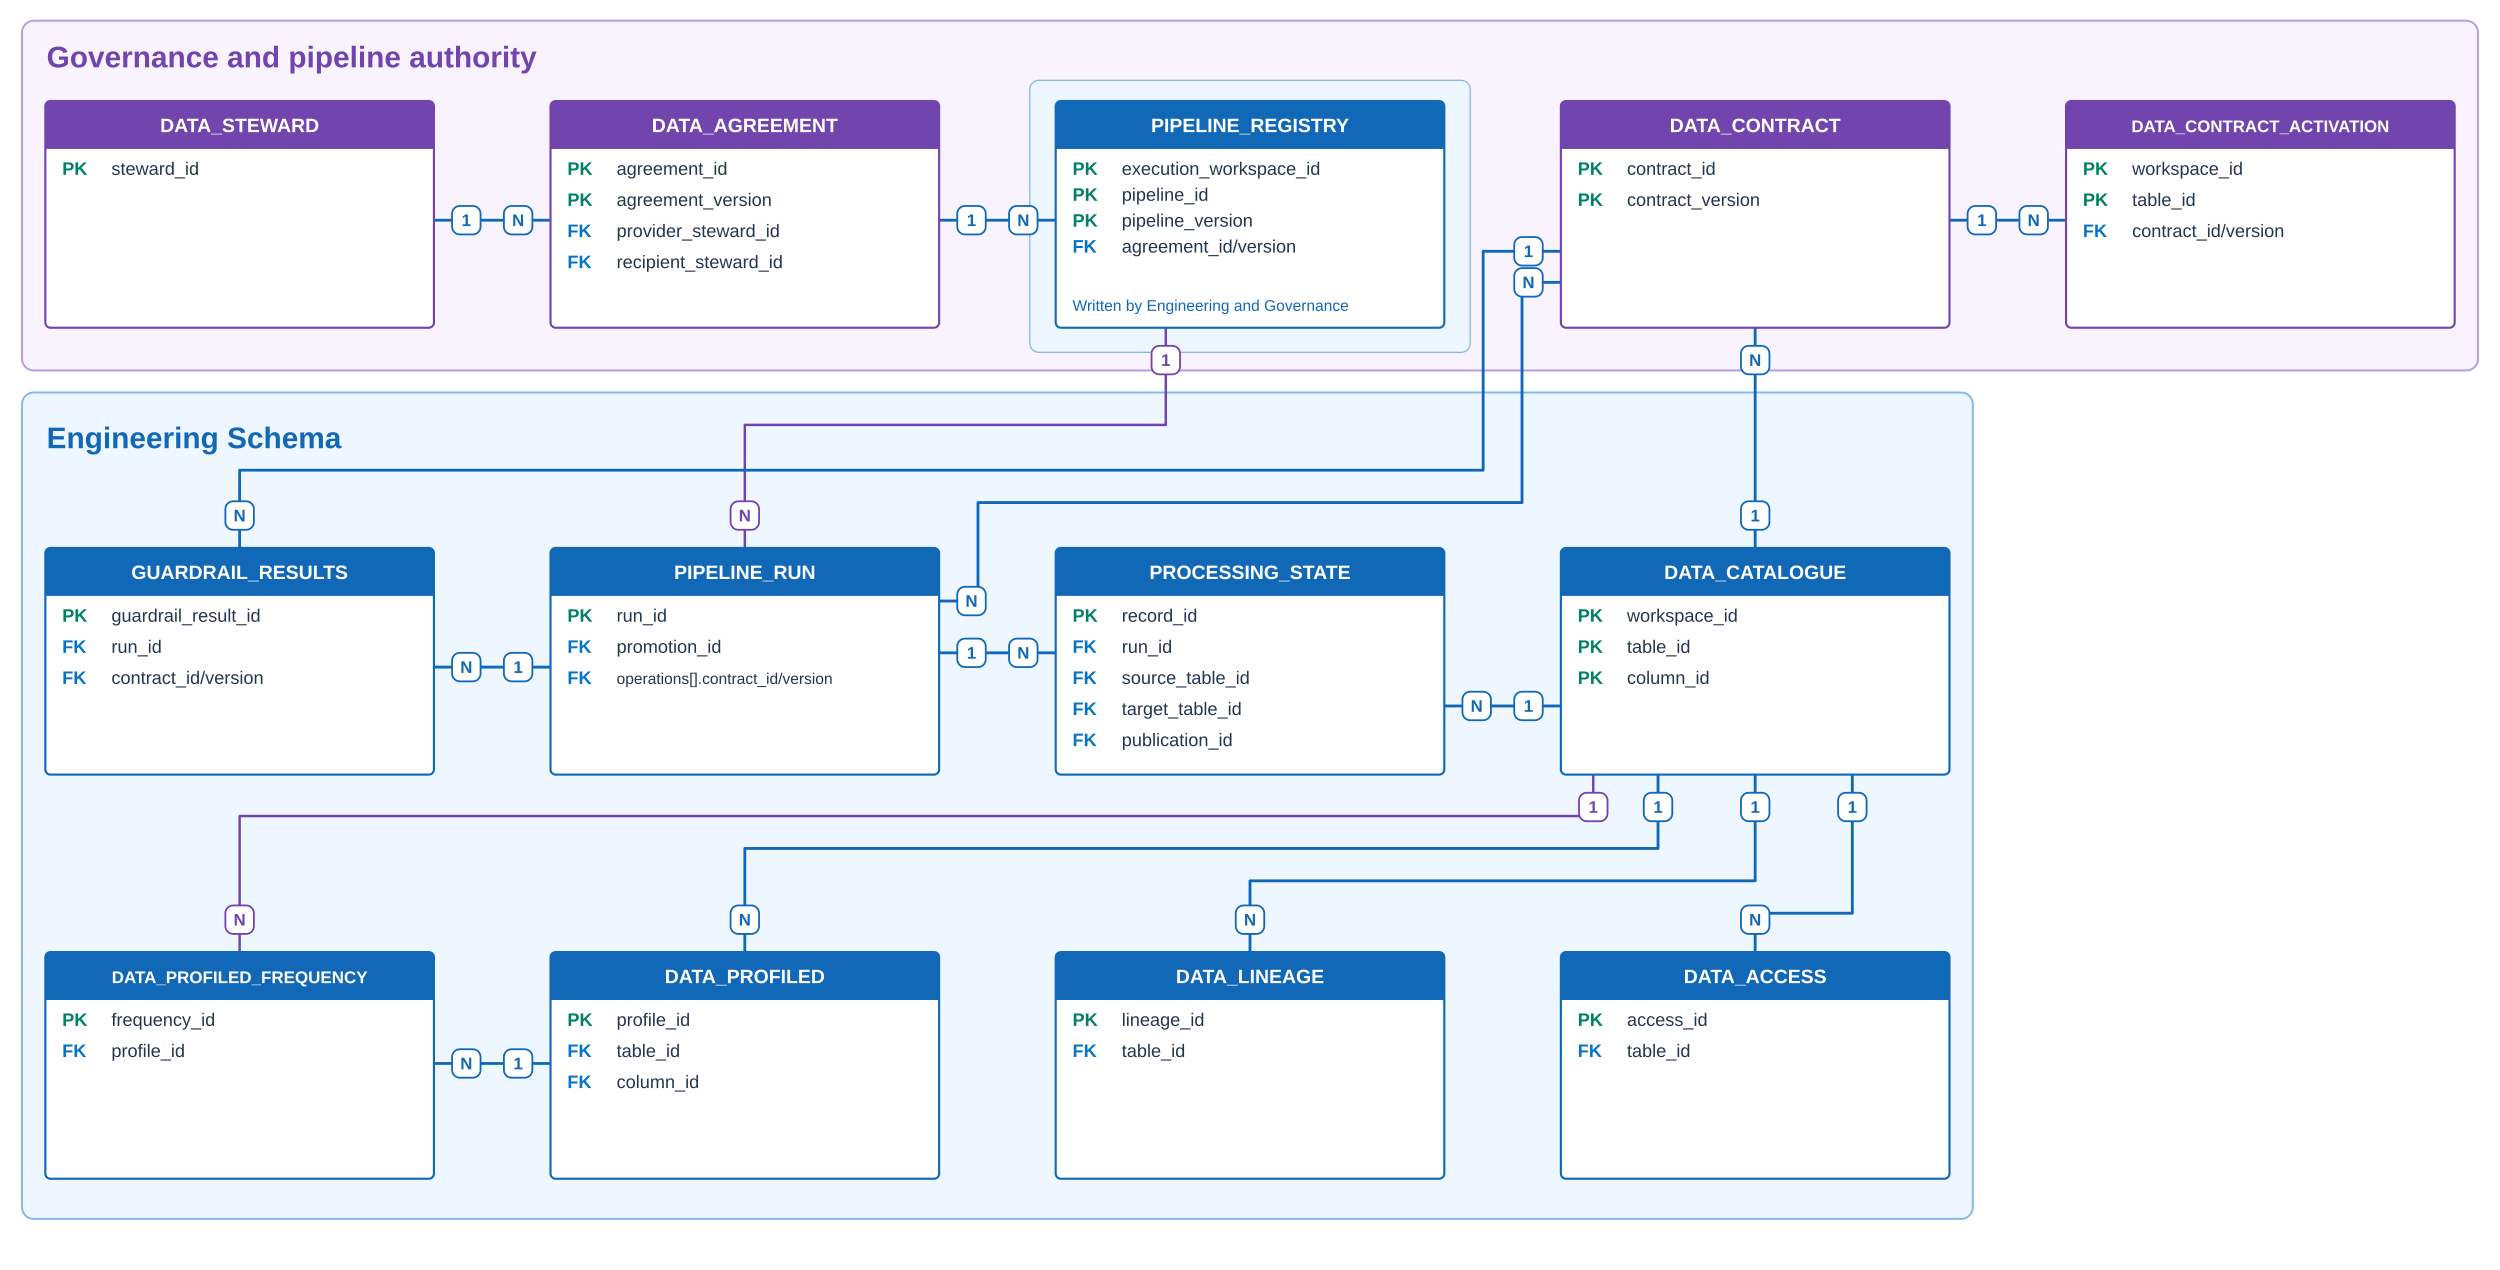
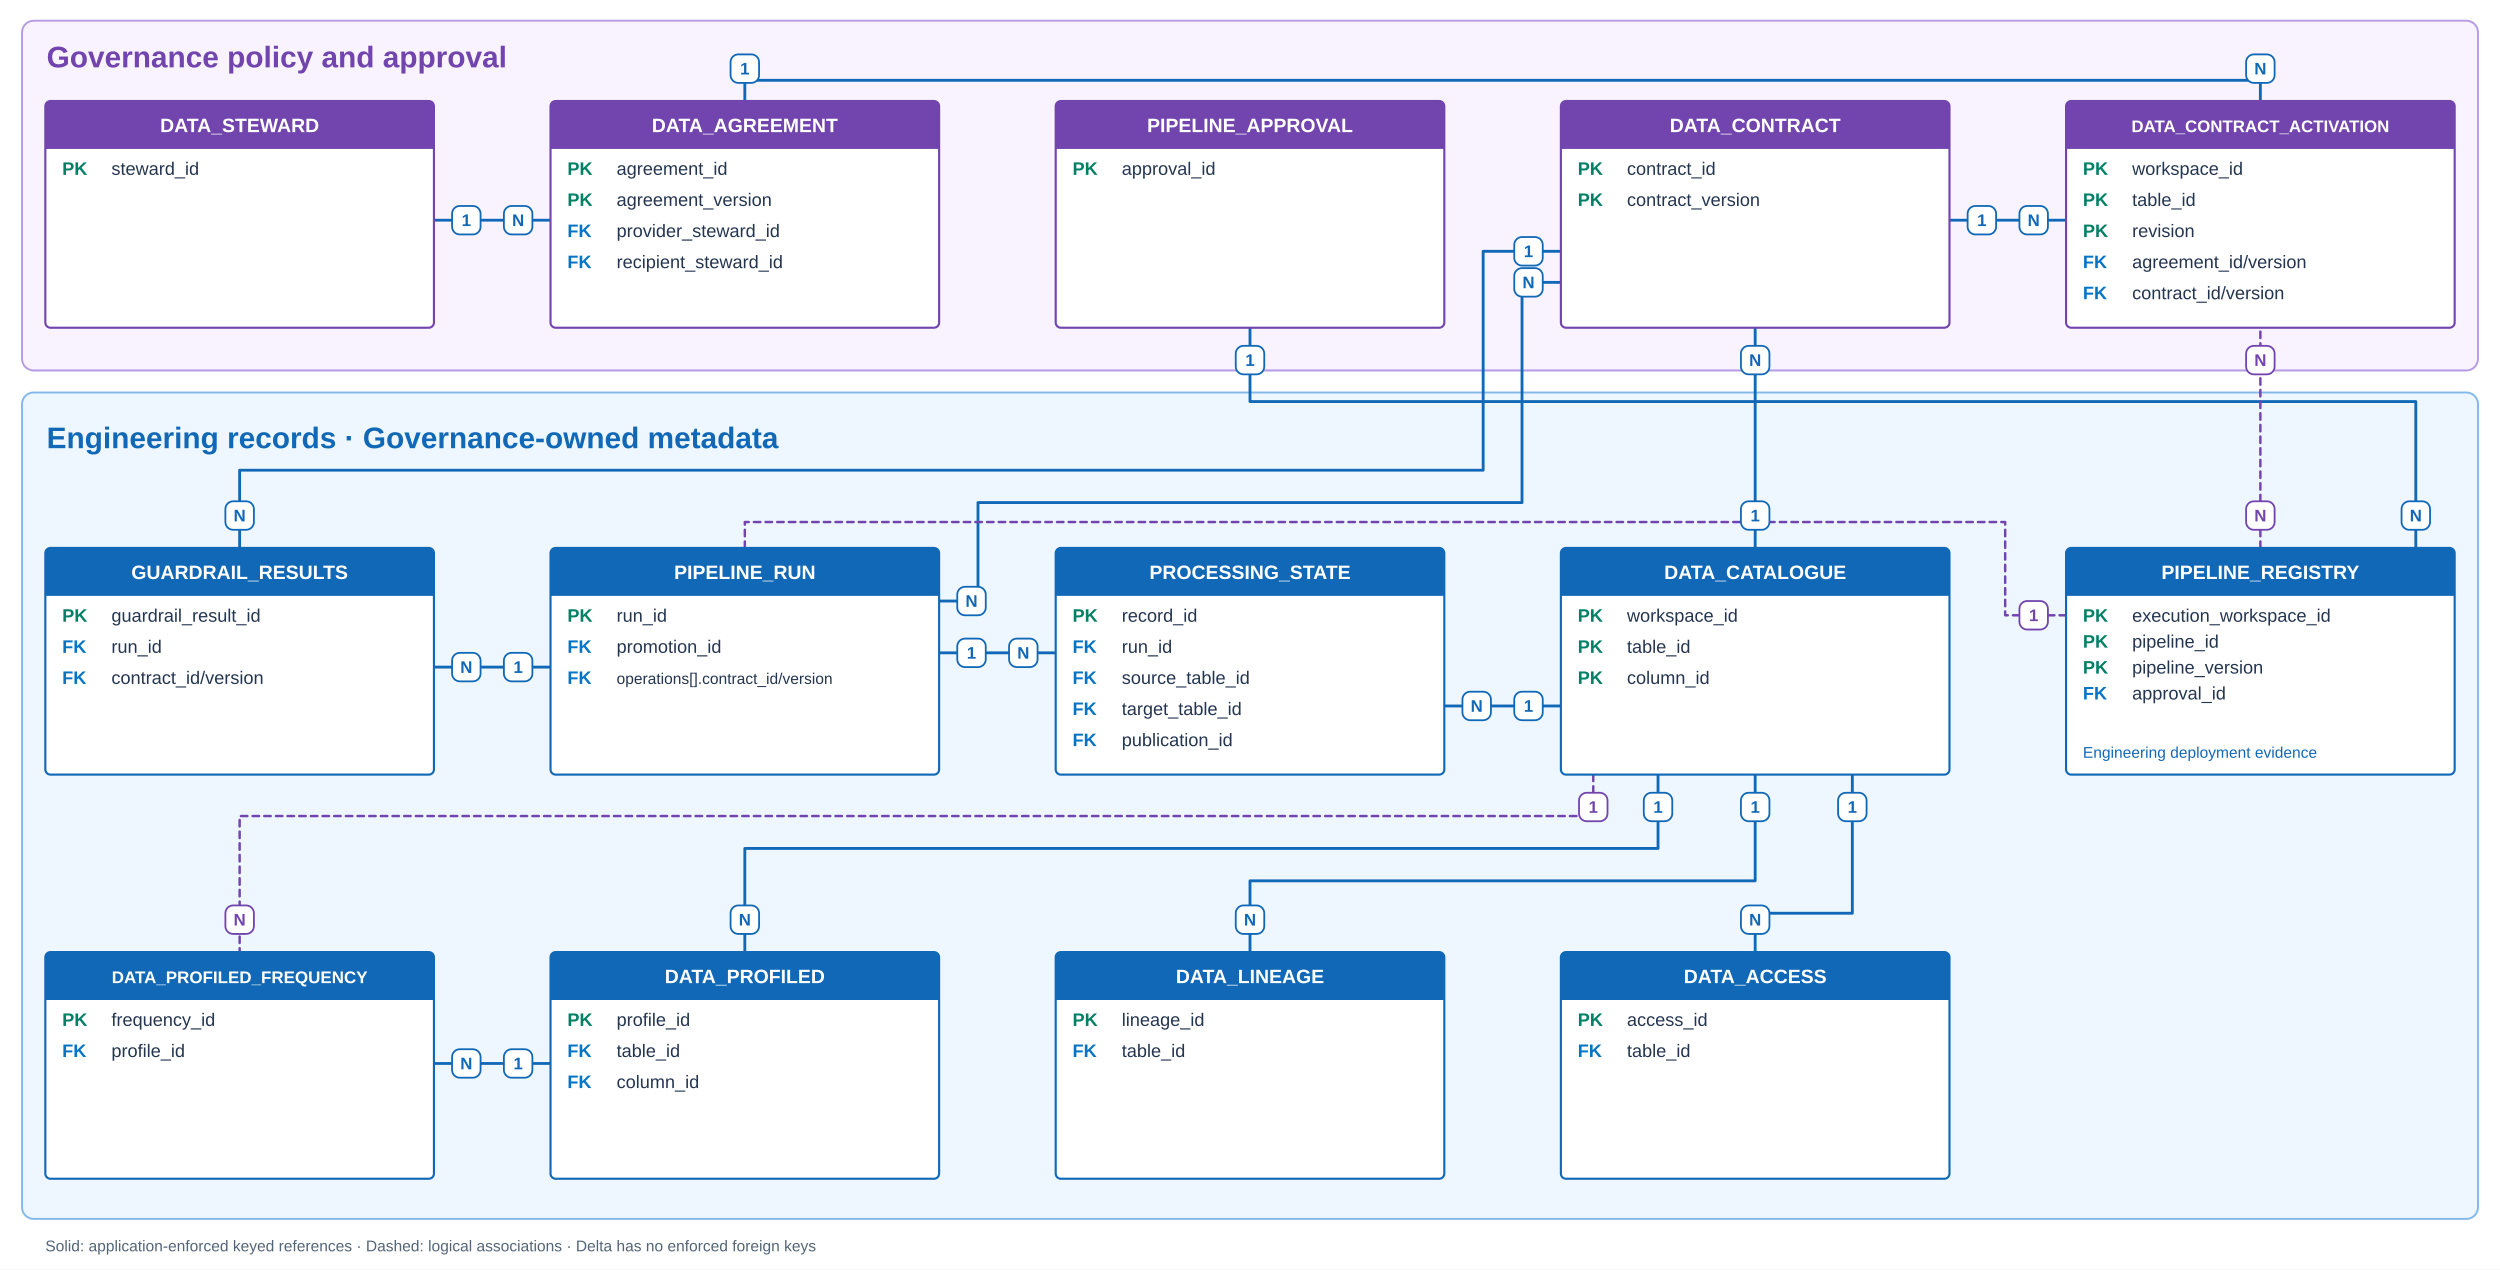
<svg xmlns="http://www.w3.org/2000/svg" xmlns:xlink="http://www.w3.org/1999/xlink" width="1930" height="980" viewBox="0 0 1930 980" role="img" aria-label="FabricOps metadata relationship diagram">
  <rect width="1930" height="980" fill="#FFFFFF" />
  <rect x="17" y="16" width="1896" height="270" rx="9" fill="#F8F3FE" stroke="#B69CE2" stroke-width="1.5" />
-   <rect x="17" y="303" width="1506" height="638" rx="9" fill="#EEF7FF" stroke="#83B8EA" stroke-width="1.5" />
-   <text x="36" y="52" font-size="23" font-family="Arial, sans-serif" font-weight="700" fill="#7144AE">Governance and pipeline authority</text>
-   <text x="36" y="346" font-size="23" font-family="Arial, sans-serif" font-weight="700" fill="#1168B6">Engineering Schema</text>
-   <rect x="795" y="62" width="340" height="210" rx="7" fill="#EEF7FF" stroke="#83B8EA" />
+   <rect x="17" y="303" width="1896" height="638" rx="9" fill="#EEF7FF" stroke="#83B8EA" stroke-width="1.5" />
+   <text x="36" y="52" font-size="23" font-family="Arial, sans-serif" font-weight="700" fill="#7144AE">Governance policy and approval</text>
+   <text x="36" y="346" font-size="23" font-family="Arial, sans-serif" font-weight="700" fill="#1168B6">Engineering records · Governance-owned metadata</text>
  <g id="metadata-er-relationships" aria-label="Metadata table relationships">
    <g class="metadata-er-relationship" data-from="DATA_STEWARD" data-to="DATA_AGREEMENT" data-cardinality="1-N" data-kind="physical">
      <path d="M335 170H425" fill="none" stroke="#1168B6" stroke-width="2.2" stroke-linecap="round" stroke-linejoin="round" />
      <rect x="349" y="159" width="22" height="22" rx="6" fill="#FFFFFF" stroke="#1168B6" stroke-width="1.4" />
      <text x="360" y="174.5" text-anchor="middle" font-size="13" font-weight="700" font-family="Arial, sans-serif" fill="#1168B6">1</text>
      <rect x="389" y="159" width="22" height="22" rx="6" fill="#FFFFFF" stroke="#1168B6" stroke-width="1.4" />
      <text x="400" y="174.5" text-anchor="middle" font-size="13" font-weight="700" font-family="Arial, sans-serif" fill="#1168B6">N</text>
    </g>
-     <g class="metadata-er-relationship" data-from="DATA_AGREEMENT" data-to="PIPELINE_REGISTRY" data-cardinality="1-N" data-kind="physical">
-       <path d="M725 170H815" fill="none" stroke="#1168B6" stroke-width="2.2" stroke-linecap="round" stroke-linejoin="round" />
-       <rect x="739" y="159" width="22" height="22" rx="6" fill="#FFFFFF" stroke="#1168B6" stroke-width="1.4" />
-       <text x="750" y="174.5" text-anchor="middle" font-size="13" font-weight="700" font-family="Arial, sans-serif" fill="#1168B6">1</text>
-       <rect x="779" y="159" width="22" height="22" rx="6" fill="#FFFFFF" stroke="#1168B6" stroke-width="1.4" />
-       <text x="790" y="174.5" text-anchor="middle" font-size="13" font-weight="700" font-family="Arial, sans-serif" fill="#1168B6">N</text>
+     <g class="metadata-er-relationship" data-from="DATA_AGREEMENT" data-to="DATA_CONTRACT_ACTIVATION" data-cardinality="1-N" data-kind="physical">
+       <path d="M575 78V62H1745V78" fill="none" stroke="#1168B6" stroke-width="2.2" stroke-linecap="round" stroke-linejoin="round" />
+       <rect x="564" y="42" width="22" height="22" rx="6" fill="#FFFFFF" stroke="#1168B6" stroke-width="1.4" />
+       <text x="575" y="57.5" text-anchor="middle" font-size="13" font-weight="700" font-family="Arial, sans-serif" fill="#1168B6">1</text>
+       <rect x="1734" y="42" width="22" height="22" rx="6" fill="#FFFFFF" stroke="#1168B6" stroke-width="1.4" />
+       <text x="1745" y="57.5" text-anchor="middle" font-size="13" font-weight="700" font-family="Arial, sans-serif" fill="#1168B6">N</text>
+     </g>
+     <g class="metadata-er-relationship" data-from="PIPELINE_APPROVAL" data-to="PIPELINE_REGISTRY" data-cardinality="1-N" data-kind="physical">
+       <path d="M965 253V310H1865V423" fill="none" stroke="#1168B6" stroke-width="2.2" stroke-linecap="round" stroke-linejoin="round" />
+       <rect x="954" y="267" width="22" height="22" rx="6" fill="#FFFFFF" stroke="#1168B6" stroke-width="1.4" />
+       <text x="965" y="282.5" text-anchor="middle" font-size="13" font-weight="700" font-family="Arial, sans-serif" fill="#1168B6">1</text>
+       <rect x="1854" y="387" width="22" height="22" rx="6" fill="#FFFFFF" stroke="#1168B6" stroke-width="1.4" />
+       <text x="1865" y="402.5" text-anchor="middle" font-size="13" font-weight="700" font-family="Arial, sans-serif" fill="#1168B6">N</text>
+     </g>
+     <g class="metadata-er-relationship" data-from="PIPELINE_REGISTRY" data-to="DATA_CONTRACT_ACTIVATION" data-cardinality="N-N" data-kind="logical">
+       <path d="M1745 423V253" fill="none" stroke="#7144AE" stroke-width="1.9" stroke-linecap="round" stroke-linejoin="round" stroke-dasharray="5 4" />
+       <rect x="1734" y="387" width="22" height="22" rx="6" fill="#FFFFFF" stroke="#7144AE" stroke-width="1.4" />
+       <text x="1745" y="402.5" text-anchor="middle" font-size="13" font-weight="700" font-family="Arial, sans-serif" fill="#7144AE">N</text>
+       <rect x="1734" y="267" width="22" height="22" rx="6" fill="#FFFFFF" stroke="#7144AE" stroke-width="1.4" />
+       <text x="1745" y="282.5" text-anchor="middle" font-size="13" font-weight="700" font-family="Arial, sans-serif" fill="#7144AE">N</text>
    </g>
    <g class="metadata-er-relationship" data-from="DATA_CONTRACT_ACTIVATION" data-to="DATA_CONTRACT" data-cardinality="N-1" data-kind="physical">
      <path d="M1595 170H1505" fill="none" stroke="#1168B6" stroke-width="2.2" stroke-linecap="round" stroke-linejoin="round" />
      <rect x="1559" y="159" width="22" height="22" rx="6" fill="#FFFFFF" stroke="#1168B6" stroke-width="1.4" />
      <text x="1570" y="174.5" text-anchor="middle" font-size="13" font-weight="700" font-family="Arial, sans-serif" fill="#1168B6">N</text>
      <rect x="1519" y="159" width="22" height="22" rx="6" fill="#FFFFFF" stroke="#1168B6" stroke-width="1.4" />
      <text x="1530" y="174.5" text-anchor="middle" font-size="13" font-weight="700" font-family="Arial, sans-serif" fill="#1168B6">1</text>
    </g>
    <g class="metadata-er-relationship" data-from="PIPELINE_RUN" data-to="DATA_CONTRACT" data-cardinality="N-N" data-kind="nested">
      <path d="M725 464H755V388H1175V218H1205" fill="none" stroke="#1168B6" stroke-width="2.2" stroke-linecap="round" stroke-linejoin="round" />
      <rect x="739" y="453" width="22" height="22" rx="6" fill="#FFFFFF" stroke="#1168B6" stroke-width="1.4" />
      <text x="750" y="468.5" text-anchor="middle" font-size="13" font-weight="700" font-family="Arial, sans-serif" fill="#1168B6">N</text>
      <rect x="1169" y="207" width="22" height="22" rx="6" fill="#FFFFFF" stroke="#1168B6" stroke-width="1.4" />
      <text x="1180" y="222.5" text-anchor="middle" font-size="13" font-weight="700" font-family="Arial, sans-serif" fill="#1168B6">N</text>
    </g>
    <g class="metadata-er-relationship" data-from="PIPELINE_REGISTRY" data-to="PIPELINE_RUN" data-cardinality="1-N" data-kind="logical">
-       <path d="M900 253V328H575V423" fill="none" stroke="#7144AE" stroke-width="1.9" stroke-linecap="round" stroke-linejoin="round" />
-       <rect x="889" y="267" width="22" height="22" rx="6" fill="#FFFFFF" stroke="#7144AE" stroke-width="1.4" />
-       <text x="900" y="282.5" text-anchor="middle" font-size="13" font-weight="700" font-family="Arial, sans-serif" fill="#7144AE">1</text>
-       <rect x="564" y="387" width="22" height="22" rx="6" fill="#FFFFFF" stroke="#7144AE" stroke-width="1.4" />
-       <text x="575" y="402.5" text-anchor="middle" font-size="13" font-weight="700" font-family="Arial, sans-serif" fill="#7144AE">N</text>
+       <path d="M1595 475H1548V403H575V423" fill="none" stroke="#7144AE" stroke-width="1.9" stroke-linecap="round" stroke-linejoin="round" stroke-dasharray="5 4" />
+       <rect x="1559" y="464" width="22" height="22" rx="6" fill="#FFFFFF" stroke="#7144AE" stroke-width="1.4" />
+       <text x="1570" y="479.5" text-anchor="middle" font-size="13" font-weight="700" font-family="Arial, sans-serif" fill="#7144AE">1</text>
+       <rect x="564" y="437" width="22" height="22" rx="6" fill="#FFFFFF" stroke="#7144AE" stroke-width="1.4" />
+       <text x="575" y="452.5" text-anchor="middle" font-size="13" font-weight="700" font-family="Arial, sans-serif" fill="#7144AE">N</text>
    </g>
    <g class="metadata-er-relationship" data-from="DATA_CATALOGUE" data-to="DATA_CONTRACT" data-cardinality="1-N" data-kind="physical">
      <path d="M1355 423V253" fill="none" stroke="#1168B6" stroke-width="2.2" stroke-linecap="round" stroke-linejoin="round" />
      <rect x="1344" y="387" width="22" height="22" rx="6" fill="#FFFFFF" stroke="#1168B6" stroke-width="1.4" />
      <text x="1355" y="402.5" text-anchor="middle" font-size="13" font-weight="700" font-family="Arial, sans-serif" fill="#1168B6">1</text>
      <rect x="1344" y="267" width="22" height="22" rx="6" fill="#FFFFFF" stroke="#1168B6" stroke-width="1.4" />
      <text x="1355" y="282.5" text-anchor="middle" font-size="13" font-weight="700" font-family="Arial, sans-serif" fill="#1168B6">N</text>
    </g>
    <g class="metadata-er-relationship" data-from="PIPELINE_RUN" data-to="GUARDRAIL_RESULTS" data-cardinality="1-N" data-kind="physical">
      <path d="M425 515H335" fill="none" stroke="#1168B6" stroke-width="2.2" stroke-linecap="round" stroke-linejoin="round" />
      <rect x="389" y="504" width="22" height="22" rx="6" fill="#FFFFFF" stroke="#1168B6" stroke-width="1.4" />
      <text x="400" y="519.5" text-anchor="middle" font-size="13" font-weight="700" font-family="Arial, sans-serif" fill="#1168B6">1</text>
      <rect x="349" y="504" width="22" height="22" rx="6" fill="#FFFFFF" stroke="#1168B6" stroke-width="1.4" />
      <text x="360" y="519.5" text-anchor="middle" font-size="13" font-weight="700" font-family="Arial, sans-serif" fill="#1168B6">N</text>
    </g>
    <g class="metadata-er-relationship" data-from="PIPELINE_RUN" data-to="PROCESSING_STATE" data-cardinality="1-N" data-kind="physical">
      <path d="M725 504H815" fill="none" stroke="#1168B6" stroke-width="2.2" stroke-linecap="round" stroke-linejoin="round" />
      <rect x="739" y="493" width="22" height="22" rx="6" fill="#FFFFFF" stroke="#1168B6" stroke-width="1.4" />
      <text x="750" y="508.5" text-anchor="middle" font-size="13" font-weight="700" font-family="Arial, sans-serif" fill="#1168B6">1</text>
      <rect x="779" y="493" width="22" height="22" rx="6" fill="#FFFFFF" stroke="#1168B6" stroke-width="1.4" />
      <text x="790" y="508.5" text-anchor="middle" font-size="13" font-weight="700" font-family="Arial, sans-serif" fill="#1168B6">N</text>
    </g>
    <g class="metadata-er-relationship" data-from="DATA_CATALOGUE" data-to="PROCESSING_STATE" data-cardinality="1-N" data-kind="physical">
      <path d="M1205 545H1115" fill="none" stroke="#1168B6" stroke-width="2.2" stroke-linecap="round" stroke-linejoin="round" />
      <rect x="1169" y="534" width="22" height="22" rx="6" fill="#FFFFFF" stroke="#1168B6" stroke-width="1.4" />
      <text x="1180" y="549.5" text-anchor="middle" font-size="13" font-weight="700" font-family="Arial, sans-serif" fill="#1168B6">1</text>
      <rect x="1129" y="534" width="22" height="22" rx="6" fill="#FFFFFF" stroke="#1168B6" stroke-width="1.4" />
      <text x="1140" y="549.5" text-anchor="middle" font-size="13" font-weight="700" font-family="Arial, sans-serif" fill="#1168B6">N</text>
    </g>
    <g class="metadata-er-relationship" data-from="DATA_CATALOGUE" data-to="DATA_PROFILED" data-cardinality="1-N" data-kind="physical">
      <path d="M1280 598V655H575V735" fill="none" stroke="#1168B6" stroke-width="2.2" stroke-linecap="round" stroke-linejoin="round" />
      <rect x="1269" y="612" width="22" height="22" rx="6" fill="#FFFFFF" stroke="#1168B6" stroke-width="1.4" />
      <text x="1280" y="627.5" text-anchor="middle" font-size="13" font-weight="700" font-family="Arial, sans-serif" fill="#1168B6">1</text>
      <rect x="564" y="699" width="22" height="22" rx="6" fill="#FFFFFF" stroke="#1168B6" stroke-width="1.4" />
      <text x="575" y="714.5" text-anchor="middle" font-size="13" font-weight="700" font-family="Arial, sans-serif" fill="#1168B6">N</text>
    </g>
    <g class="metadata-er-relationship" data-from="DATA_CATALOGUE" data-to="DATA_PROFILED_FREQUENCY" data-cardinality="1-N" data-kind="logical">
-       <path d="M1230 598V630H185V735" fill="none" stroke="#7144AE" stroke-width="1.9" stroke-linecap="round" stroke-linejoin="round" />
+       <path d="M1230 598V630H185V735" fill="none" stroke="#7144AE" stroke-width="1.9" stroke-linecap="round" stroke-linejoin="round" stroke-dasharray="5 4" />
      <rect x="1219" y="612" width="22" height="22" rx="6" fill="#FFFFFF" stroke="#7144AE" stroke-width="1.4" />
      <text x="1230" y="627.5" text-anchor="middle" font-size="13" font-weight="700" font-family="Arial, sans-serif" fill="#7144AE">1</text>
      <rect x="174" y="699" width="22" height="22" rx="6" fill="#FFFFFF" stroke="#7144AE" stroke-width="1.4" />
      <text x="185" y="714.5" text-anchor="middle" font-size="13" font-weight="700" font-family="Arial, sans-serif" fill="#7144AE">N</text>
    </g>
    <g class="metadata-er-relationship" data-from="DATA_CATALOGUE" data-to="DATA_LINEAGE" data-cardinality="1-N" data-kind="physical">
      <path d="M1355 598V680H965V735" fill="none" stroke="#1168B6" stroke-width="2.2" stroke-linecap="round" stroke-linejoin="round" />
      <rect x="1344" y="612" width="22" height="22" rx="6" fill="#FFFFFF" stroke="#1168B6" stroke-width="1.4" />
      <text x="1355" y="627.5" text-anchor="middle" font-size="13" font-weight="700" font-family="Arial, sans-serif" fill="#1168B6">1</text>
      <rect x="954" y="699" width="22" height="22" rx="6" fill="#FFFFFF" stroke="#1168B6" stroke-width="1.4" />
      <text x="965" y="714.5" text-anchor="middle" font-size="13" font-weight="700" font-family="Arial, sans-serif" fill="#1168B6">N</text>
    </g>
    <g class="metadata-er-relationship" data-from="DATA_CATALOGUE" data-to="DATA_ACCESS" data-cardinality="1-N" data-kind="physical">
      <path d="M1430 598V705H1355V735" fill="none" stroke="#1168B6" stroke-width="2.2" stroke-linecap="round" stroke-linejoin="round" />
      <rect x="1419" y="612" width="22" height="22" rx="6" fill="#FFFFFF" stroke="#1168B6" stroke-width="1.4" />
      <text x="1430" y="627.5" text-anchor="middle" font-size="13" font-weight="700" font-family="Arial, sans-serif" fill="#1168B6">1</text>
      <rect x="1344" y="699" width="22" height="22" rx="6" fill="#FFFFFF" stroke="#1168B6" stroke-width="1.4" />
      <text x="1355" y="714.5" text-anchor="middle" font-size="13" font-weight="700" font-family="Arial, sans-serif" fill="#1168B6">N</text>
    </g>
    <g class="metadata-er-relationship" data-from="DATA_PROFILED" data-to="DATA_PROFILED_FREQUENCY" data-cardinality="1-N" data-kind="physical">
      <path d="M425 821H335" fill="none" stroke="#1168B6" stroke-width="2.2" stroke-linecap="round" stroke-linejoin="round" />
      <rect x="389" y="810" width="22" height="22" rx="6" fill="#FFFFFF" stroke="#1168B6" stroke-width="1.4" />
      <text x="400" y="825.5" text-anchor="middle" font-size="13" font-weight="700" font-family="Arial, sans-serif" fill="#1168B6">1</text>
      <rect x="349" y="810" width="22" height="22" rx="6" fill="#FFFFFF" stroke="#1168B6" stroke-width="1.4" />
      <text x="360" y="825.5" text-anchor="middle" font-size="13" font-weight="700" font-family="Arial, sans-serif" fill="#1168B6">N</text>
    </g>
    <g class="metadata-er-relationship" data-from="DATA_CONTRACT" data-to="GUARDRAIL_RESULTS" data-cardinality="1-N" data-kind="physical">
      <path d="M1205 194H1145V363H185V423" fill="none" stroke="#1168B6" stroke-width="2.2" stroke-linecap="round" stroke-linejoin="round" />
      <rect x="1169" y="183" width="22" height="22" rx="6" fill="#FFFFFF" stroke="#1168B6" stroke-width="1.4" />
      <text x="1180" y="198.5" text-anchor="middle" font-size="13" font-weight="700" font-family="Arial, sans-serif" fill="#1168B6">1</text>
      <rect x="174" y="387" width="22" height="22" rx="6" fill="#FFFFFF" stroke="#1168B6" stroke-width="1.4" />
      <text x="185" y="402.5" text-anchor="middle" font-size="13" font-weight="700" font-family="Arial, sans-serif" fill="#1168B6">N</text>
    </g>
  </g>
  <a xlink:href="https://voycepeh.github.io/FabricOps-Starter-Kit/reference/metadata/metadata_data_steward/" target="_blank">
    <rect x="35" y="78" width="300" height="175" rx="4" fill="white" stroke="#7144AE" stroke-width="1.65" />
    <path d="M39 78H331Q335 78 335 82V115H35V82Q35 78 39 78Z" fill="#7144AE" />
    <text x="185.0" y="102" text-anchor="middle" font-size="15" font-weight="700" font-family="Arial, sans-serif" fill="white">DATA_STEWARD</text>
    <text x="48" y="135" fill="#008064" font-weight="700" font-size="14" font-family="Arial, sans-serif">PK</text>
    <text x="86" y="135" fill="#243550" font-size="14" font-family="Arial, sans-serif">steward_id</text>
  </a>
  <a xlink:href="https://voycepeh.github.io/FabricOps-Starter-Kit/reference/metadata/metadata_data_agreement/" target="_blank">
    <rect x="425" y="78" width="300" height="175" rx="4" fill="white" stroke="#7144AE" stroke-width="1.65" />
    <path d="M429 78H721Q725 78 725 82V115H425V82Q425 78 429 78Z" fill="#7144AE" />
    <text x="575.0" y="102" text-anchor="middle" font-size="15" font-weight="700" font-family="Arial, sans-serif" fill="white">DATA_AGREEMENT</text>
    <text x="438" y="135" fill="#008064" font-weight="700" font-size="14" font-family="Arial, sans-serif">PK</text>
    <text x="476" y="135" fill="#243550" font-size="14" font-family="Arial, sans-serif">agreement_id</text>
    <text x="438" y="159" fill="#008064" font-weight="700" font-size="14" font-family="Arial, sans-serif">PK</text>
    <text x="476" y="159" fill="#243550" font-size="14" font-family="Arial, sans-serif">agreement_version</text>
    <text x="438" y="183" fill="#0574C5" font-weight="700" font-size="14" font-family="Arial, sans-serif">FK</text>
    <text x="476" y="183" fill="#243550" font-size="14" font-family="Arial, sans-serif">provider_steward_id</text>
    <text x="438" y="207" fill="#0574C5" font-weight="700" font-size="14" font-family="Arial, sans-serif">FK</text>
    <text x="476" y="207" fill="#243550" font-size="14" font-family="Arial, sans-serif">recipient_steward_id</text>
  </a>
-   <a xlink:href="https://voycepeh.github.io/FabricOps-Starter-Kit/reference/metadata/metadata_pipeline_registry/" target="_blank">
-     <rect x="815" y="78" width="300" height="175" rx="4" fill="white" stroke="#1168B6" stroke-width="1.65" />
-     <path d="M819 78H1111Q1115 78 1115 82V115H815V82Q815 78 819 78Z" fill="#1168B6" />
-     <text x="965.0" y="102" text-anchor="middle" font-size="15" font-weight="700" font-family="Arial, sans-serif" fill="white">PIPELINE_REGISTRY</text>
+   <a xlink:href="https://voycepeh.github.io/FabricOps-Starter-Kit/reference/metadata/metadata_pipeline_approval/" target="_blank">
+     <rect x="815" y="78" width="300" height="175" rx="4" fill="white" stroke="#7144AE" stroke-width="1.65" />
+     <path d="M819 78H1111Q1115 78 1115 82V115H815V82Q815 78 819 78Z" fill="#7144AE" />
+     <text x="965.0" y="102" text-anchor="middle" font-size="15" font-weight="700" font-family="Arial, sans-serif" fill="white">PIPELINE_APPROVAL</text>
    <text x="828" y="135" fill="#008064" font-weight="700" font-size="14" font-family="Arial, sans-serif">PK</text>
-     <text x="866" y="135" fill="#243550" font-size="14" font-family="Arial, sans-serif">execution_workspace_id</text>
-     <text x="828" y="155" fill="#008064" font-weight="700" font-size="14" font-family="Arial, sans-serif">PK</text>
-     <text x="866" y="155" fill="#243550" font-size="14" font-family="Arial, sans-serif">pipeline_id</text>
-     <text x="828" y="175" fill="#008064" font-weight="700" font-size="14" font-family="Arial, sans-serif">PK</text>
-     <text x="866" y="175" fill="#243550" font-size="14" font-family="Arial, sans-serif">pipeline_version</text>
-     <text x="828" y="195" fill="#0574C5" font-weight="700" font-size="14" font-family="Arial, sans-serif">FK</text>
-     <text x="866" y="195" fill="#243550" font-size="14" font-family="Arial, sans-serif">agreement_id/version</text>
-     <text x="828" y="240" fill="#1168B6" font-size="12" font-family="Arial, sans-serif">Written by Engineering and Governance</text>
+     <text x="866" y="135" fill="#243550" font-size="14" font-family="Arial, sans-serif">approval_id</text>
  </a>
  <a xlink:href="https://voycepeh.github.io/FabricOps-Starter-Kit/reference/metadata/metadata_data_contract/" target="_blank">
    <rect x="1205" y="78" width="300" height="175" rx="4" fill="white" stroke="#7144AE" stroke-width="1.65" />
    <path d="M1209 78H1501Q1505 78 1505 82V115H1205V82Q1205 78 1209 78Z" fill="#7144AE" />
    <text x="1355.0" y="102" text-anchor="middle" font-size="15" font-weight="700" font-family="Arial, sans-serif" fill="white">DATA_CONTRACT</text>
    <text x="1218" y="135" fill="#008064" font-weight="700" font-size="14" font-family="Arial, sans-serif">PK</text>
    <text x="1256" y="135" fill="#243550" font-size="14" font-family="Arial, sans-serif">contract_id</text>
    <text x="1218" y="159" fill="#008064" font-weight="700" font-size="14" font-family="Arial, sans-serif">PK</text>
    <text x="1256" y="159" fill="#243550" font-size="14" font-family="Arial, sans-serif">contract_version</text>
  </a>
  <a xlink:href="https://voycepeh.github.io/FabricOps-Starter-Kit/reference/metadata/metadata_guardrail_results/" target="_blank">
    <rect x="35" y="423" width="300" height="175" rx="4" fill="white" stroke="#1168B6" stroke-width="1.65" />
    <path d="M39 423H331Q335 423 335 427V460H35V427Q35 423 39 423Z" fill="#1168B6" />
    <text x="185.0" y="447" text-anchor="middle" font-size="15" font-weight="700" font-family="Arial, sans-serif" fill="white">GUARDRAIL_RESULTS</text>
    <text x="48" y="480" fill="#008064" font-weight="700" font-size="14" font-family="Arial, sans-serif">PK</text>
    <text x="86" y="480" fill="#243550" font-size="14" font-family="Arial, sans-serif">guardrail_result_id</text>
    <text x="48" y="504" fill="#0574C5" font-weight="700" font-size="14" font-family="Arial, sans-serif">FK</text>
    <text x="86" y="504" fill="#243550" font-size="14" font-family="Arial, sans-serif">run_id</text>
    <text x="48" y="528" fill="#0574C5" font-weight="700" font-size="14" font-family="Arial, sans-serif">FK</text>
    <text x="86" y="528" fill="#243550" font-size="14" font-family="Arial, sans-serif">contract_id/version</text>
  </a>
  <a xlink:href="https://voycepeh.github.io/FabricOps-Starter-Kit/reference/metadata/metadata_pipeline_run/" target="_blank">
    <rect x="425" y="423" width="300" height="175" rx="4" fill="white" stroke="#1168B6" stroke-width="1.65" />
    <path d="M429 423H721Q725 423 725 427V460H425V427Q425 423 429 423Z" fill="#1168B6" />
    <text x="575.0" y="447" text-anchor="middle" font-size="15" font-weight="700" font-family="Arial, sans-serif" fill="white">PIPELINE_RUN</text>
    <text x="438" y="480" fill="#008064" font-weight="700" font-size="14" font-family="Arial, sans-serif">PK</text>
    <text x="476" y="480" fill="#243550" font-size="14" font-family="Arial, sans-serif">run_id</text>
    <text x="438" y="504" fill="#0574C5" font-weight="700" font-size="14" font-family="Arial, sans-serif">FK</text>
    <text x="476" y="504" fill="#243550" font-size="14" font-family="Arial, sans-serif">promotion_id</text>
    <text x="438" y="528" fill="#0574C5" font-weight="700" font-size="14" font-family="Arial, sans-serif">FK</text>
    <text x="476" y="528" fill="#243550" font-size="12" font-family="Arial, sans-serif">operations[].contract_id/version</text>
  </a>
  <a xlink:href="https://voycepeh.github.io/FabricOps-Starter-Kit/reference/metadata/metadata_processing_state/" target="_blank">
    <rect x="815" y="423" width="300" height="175" rx="4" fill="white" stroke="#1168B6" stroke-width="1.65" />
    <path d="M819 423H1111Q1115 423 1115 427V460H815V427Q815 423 819 423Z" fill="#1168B6" />
    <text x="965.0" y="447" text-anchor="middle" font-size="15" font-weight="700" font-family="Arial, sans-serif" fill="white">PROCESSING_STATE</text>
    <text x="828" y="480" fill="#008064" font-weight="700" font-size="14" font-family="Arial, sans-serif">PK</text>
    <text x="866" y="480" fill="#243550" font-size="14" font-family="Arial, sans-serif">record_id</text>
    <text x="828" y="504" fill="#0574C5" font-weight="700" font-size="14" font-family="Arial, sans-serif">FK</text>
    <text x="866" y="504" fill="#243550" font-size="14" font-family="Arial, sans-serif">run_id</text>
    <text x="828" y="528" fill="#0574C5" font-weight="700" font-size="14" font-family="Arial, sans-serif">FK</text>
    <text x="866" y="528" fill="#243550" font-size="14" font-family="Arial, sans-serif">source_table_id</text>
    <text x="828" y="552" fill="#0574C5" font-weight="700" font-size="14" font-family="Arial, sans-serif">FK</text>
    <text x="866" y="552" fill="#243550" font-size="14" font-family="Arial, sans-serif">target_table_id</text>
    <text x="828" y="576" fill="#0574C5" font-weight="700" font-size="14" font-family="Arial, sans-serif">FK</text>
    <text x="866" y="576" fill="#243550" font-size="14" font-family="Arial, sans-serif">publication_id</text>
  </a>
  <a xlink:href="https://voycepeh.github.io/FabricOps-Starter-Kit/reference/metadata/metadata_data_catalogue/" target="_blank">
    <rect x="1205" y="423" width="300" height="175" rx="4" fill="white" stroke="#1168B6" stroke-width="1.65" />
    <path d="M1209 423H1501Q1505 423 1505 427V460H1205V427Q1205 423 1209 423Z" fill="#1168B6" />
    <text x="1355.0" y="447" text-anchor="middle" font-size="15" font-weight="700" font-family="Arial, sans-serif" fill="white">DATA_CATALOGUE</text>
    <text x="1218" y="480" fill="#008064" font-weight="700" font-size="14" font-family="Arial, sans-serif">PK</text>
    <text x="1256" y="480" fill="#243550" font-size="14" font-family="Arial, sans-serif">workspace_id</text>
    <text x="1218" y="504" fill="#008064" font-weight="700" font-size="14" font-family="Arial, sans-serif">PK</text>
    <text x="1256" y="504" fill="#243550" font-size="14" font-family="Arial, sans-serif">table_id</text>
    <text x="1218" y="528" fill="#008064" font-weight="700" font-size="14" font-family="Arial, sans-serif">PK</text>
    <text x="1256" y="528" fill="#243550" font-size="14" font-family="Arial, sans-serif">column_id</text>
  </a>
  <a xlink:href="https://voycepeh.github.io/FabricOps-Starter-Kit/reference/metadata/metadata_data_profiled_frequency/" target="_blank" transform="translate(0 -80)">
    <rect x="35" y="815" width="300" height="175" rx="4" fill="white" stroke="#1168B6" stroke-width="1.65" />
    <path d="M39 815H331Q335 815 335 819V852H35V819Q35 815 39 815Z" fill="#1168B6" />
    <text x="185.0" y="839" text-anchor="middle" font-size="13.1" font-weight="700" font-family="Arial, sans-serif" fill="white">DATA_PROFILED_FREQUENCY</text>
    <text x="48" y="872" fill="#008064" font-weight="700" font-size="14" font-family="Arial, sans-serif">PK</text>
    <text x="86" y="872" fill="#243550" font-size="14" font-family="Arial, sans-serif">frequency_id</text>
    <text x="48" y="896" fill="#0574C5" font-weight="700" font-size="14" font-family="Arial, sans-serif">FK</text>
    <text x="86" y="896" fill="#243550" font-size="14" font-family="Arial, sans-serif">profile_id</text>
  </a>
  <a xlink:href="https://voycepeh.github.io/FabricOps-Starter-Kit/reference/metadata/metadata_data_profiled/" target="_blank" transform="translate(0 -80)">
    <rect x="425" y="815" width="300" height="175" rx="4" fill="white" stroke="#1168B6" stroke-width="1.65" />
    <path d="M429 815H721Q725 815 725 819V852H425V819Q425 815 429 815Z" fill="#1168B6" />
    <text x="575.0" y="839" text-anchor="middle" font-size="15" font-weight="700" font-family="Arial, sans-serif" fill="white">DATA_PROFILED</text>
    <text x="438" y="872" fill="#008064" font-weight="700" font-size="14" font-family="Arial, sans-serif">PK</text>
    <text x="476" y="872" fill="#243550" font-size="14" font-family="Arial, sans-serif">profile_id</text>
    <text x="438" y="896" fill="#0574C5" font-weight="700" font-size="14" font-family="Arial, sans-serif">FK</text>
    <text x="476" y="896" fill="#243550" font-size="14" font-family="Arial, sans-serif">table_id</text>
    <text x="438" y="920" fill="#0574C5" font-weight="700" font-size="14" font-family="Arial, sans-serif">FK</text>
    <text x="476" y="920" fill="#243550" font-size="14" font-family="Arial, sans-serif">column_id</text>
  </a>
  <a xlink:href="https://voycepeh.github.io/FabricOps-Starter-Kit/reference/metadata/metadata_data_lineage/" target="_blank" transform="translate(0 -80)">
    <rect x="815" y="815" width="300" height="175" rx="4" fill="white" stroke="#1168B6" stroke-width="1.65" />
    <path d="M819 815H1111Q1115 815 1115 819V852H815V819Q815 815 819 815Z" fill="#1168B6" />
    <text x="965.0" y="839" text-anchor="middle" font-size="15" font-weight="700" font-family="Arial, sans-serif" fill="white">DATA_LINEAGE</text>
    <text x="828" y="872" fill="#008064" font-weight="700" font-size="14" font-family="Arial, sans-serif">PK</text>
    <text x="866" y="872" fill="#243550" font-size="14" font-family="Arial, sans-serif">lineage_id</text>
    <text x="828" y="896" fill="#0574C5" font-weight="700" font-size="14" font-family="Arial, sans-serif">FK</text>
    <text x="866" y="896" fill="#243550" font-size="14" font-family="Arial, sans-serif">table_id</text>
  </a>
  <a xlink:href="https://voycepeh.github.io/FabricOps-Starter-Kit/reference/metadata/metadata_data_access/" target="_blank" transform="translate(0 -80)">
    <rect x="1205" y="815" width="300" height="175" rx="4" fill="white" stroke="#1168B6" stroke-width="1.65" />
    <path d="M1209 815H1501Q1505 815 1505 819V852H1205V819Q1205 815 1209 815Z" fill="#1168B6" />
    <text x="1355.0" y="839" text-anchor="middle" font-size="15" font-weight="700" font-family="Arial, sans-serif" fill="white">DATA_ACCESS</text>
    <text x="1218" y="872" fill="#008064" font-weight="700" font-size="14" font-family="Arial, sans-serif">PK</text>
    <text x="1256" y="872" fill="#243550" font-size="14" font-family="Arial, sans-serif">access_id</text>
    <text x="1218" y="896" fill="#0574C5" font-weight="700" font-size="14" font-family="Arial, sans-serif">FK</text>
    <text x="1256" y="896" fill="#243550" font-size="14" font-family="Arial, sans-serif">table_id</text>
  </a>
  <a xlink:href="https://voycepeh.github.io/FabricOps-Starter-Kit/reference/metadata/metadata_data_contract_activation/" target="_blank">
    <rect x="1595" y="78" width="300" height="175" rx="4" fill="white" stroke="#7144AE" stroke-width="1.65" />
    <path d="M1599 78H1891Q1895 78 1895 82V115H1595V82Q1595 78 1599 78Z" fill="#7144AE" />
    <text x="1745" y="102" text-anchor="middle" font-size="13" font-weight="700" font-family="Arial, sans-serif" fill="white">DATA_CONTRACT_ACTIVATION</text>
    <text x="1608" y="135" fill="#008064" font-weight="700" font-size="14" font-family="Arial, sans-serif">PK</text>
    <text x="1646" y="135" fill="#243550" font-size="14" font-family="Arial, sans-serif">workspace_id</text>
    <text x="1608" y="159" fill="#008064" font-weight="700" font-size="14" font-family="Arial, sans-serif">PK</text>
    <text x="1646" y="159" fill="#243550" font-size="14" font-family="Arial, sans-serif">table_id</text>
-     <text x="1608" y="183" fill="#0574C5" font-weight="700" font-size="14" font-family="Arial, sans-serif">FK</text>
-     <text x="1646" y="183" fill="#243550" font-size="14" font-family="Arial, sans-serif">contract_id/version</text>
-   </a>
+     <text x="1608" y="183" fill="#008064" font-weight="700" font-size="14" font-family="Arial, sans-serif">PK</text>
+     <text x="1646" y="183" fill="#243550" font-size="14" font-family="Arial, sans-serif">revision</text>
+     <text x="1608" y="207" fill="#0574C5" font-weight="700" font-size="14" font-family="Arial, sans-serif">FK</text>
+     <text x="1646" y="207" fill="#243550" font-size="14" font-family="Arial, sans-serif">agreement_id/version</text>
+     <text x="1608" y="231" fill="#0574C5" font-weight="700" font-size="14" font-family="Arial, sans-serif">FK</text>
+     <text x="1646" y="231" fill="#243550" font-size="14" font-family="Arial, sans-serif">contract_id/version</text>
+   </a>
+   <a xlink:href="https://voycepeh.github.io/FabricOps-Starter-Kit/reference/metadata/metadata_pipeline_registry/" target="_blank">
+     <rect x="1595" y="423" width="300" height="175" rx="4" fill="white" stroke="#1168B6" stroke-width="1.65" />
+     <path d="M1599 423H1891Q1895 423 1895 427V460H1595V427Q1595 423 1599 423Z" fill="#1168B6" />
+     <text x="1745" y="447" text-anchor="middle" font-size="15" font-weight="700" font-family="Arial, sans-serif" fill="white">PIPELINE_REGISTRY</text>
+     <text x="1608" y="480" fill="#008064" font-weight="700" font-size="14" font-family="Arial, sans-serif">PK</text>
+     <text x="1646" y="480" fill="#243550" font-size="14" font-family="Arial, sans-serif">execution_workspace_id</text>
+     <text x="1608" y="500" fill="#008064" font-weight="700" font-size="14" font-family="Arial, sans-serif">PK</text>
+     <text x="1646" y="500" fill="#243550" font-size="14" font-family="Arial, sans-serif">pipeline_id</text>
+     <text x="1608" y="520" fill="#008064" font-weight="700" font-size="14" font-family="Arial, sans-serif">PK</text>
+     <text x="1646" y="520" fill="#243550" font-size="14" font-family="Arial, sans-serif">pipeline_version</text>
+     <text x="1608" y="540" fill="#0574C5" font-weight="700" font-size="14" font-family="Arial, sans-serif">FK</text>
+     <text x="1646" y="540" fill="#243550" font-size="14" font-family="Arial, sans-serif">approval_id</text>
+     <text x="1608" y="585" fill="#1168B6" font-size="12" font-family="Arial, sans-serif">Engineering deployment evidence</text>
+   </a>
+   <text x="35" y="966" font-size="12" font-family="Arial, sans-serif" fill="#526477">Solid: application-enforced keyed references · Dashed: logical associations · Delta has no enforced foreign keys</text>
</svg>
